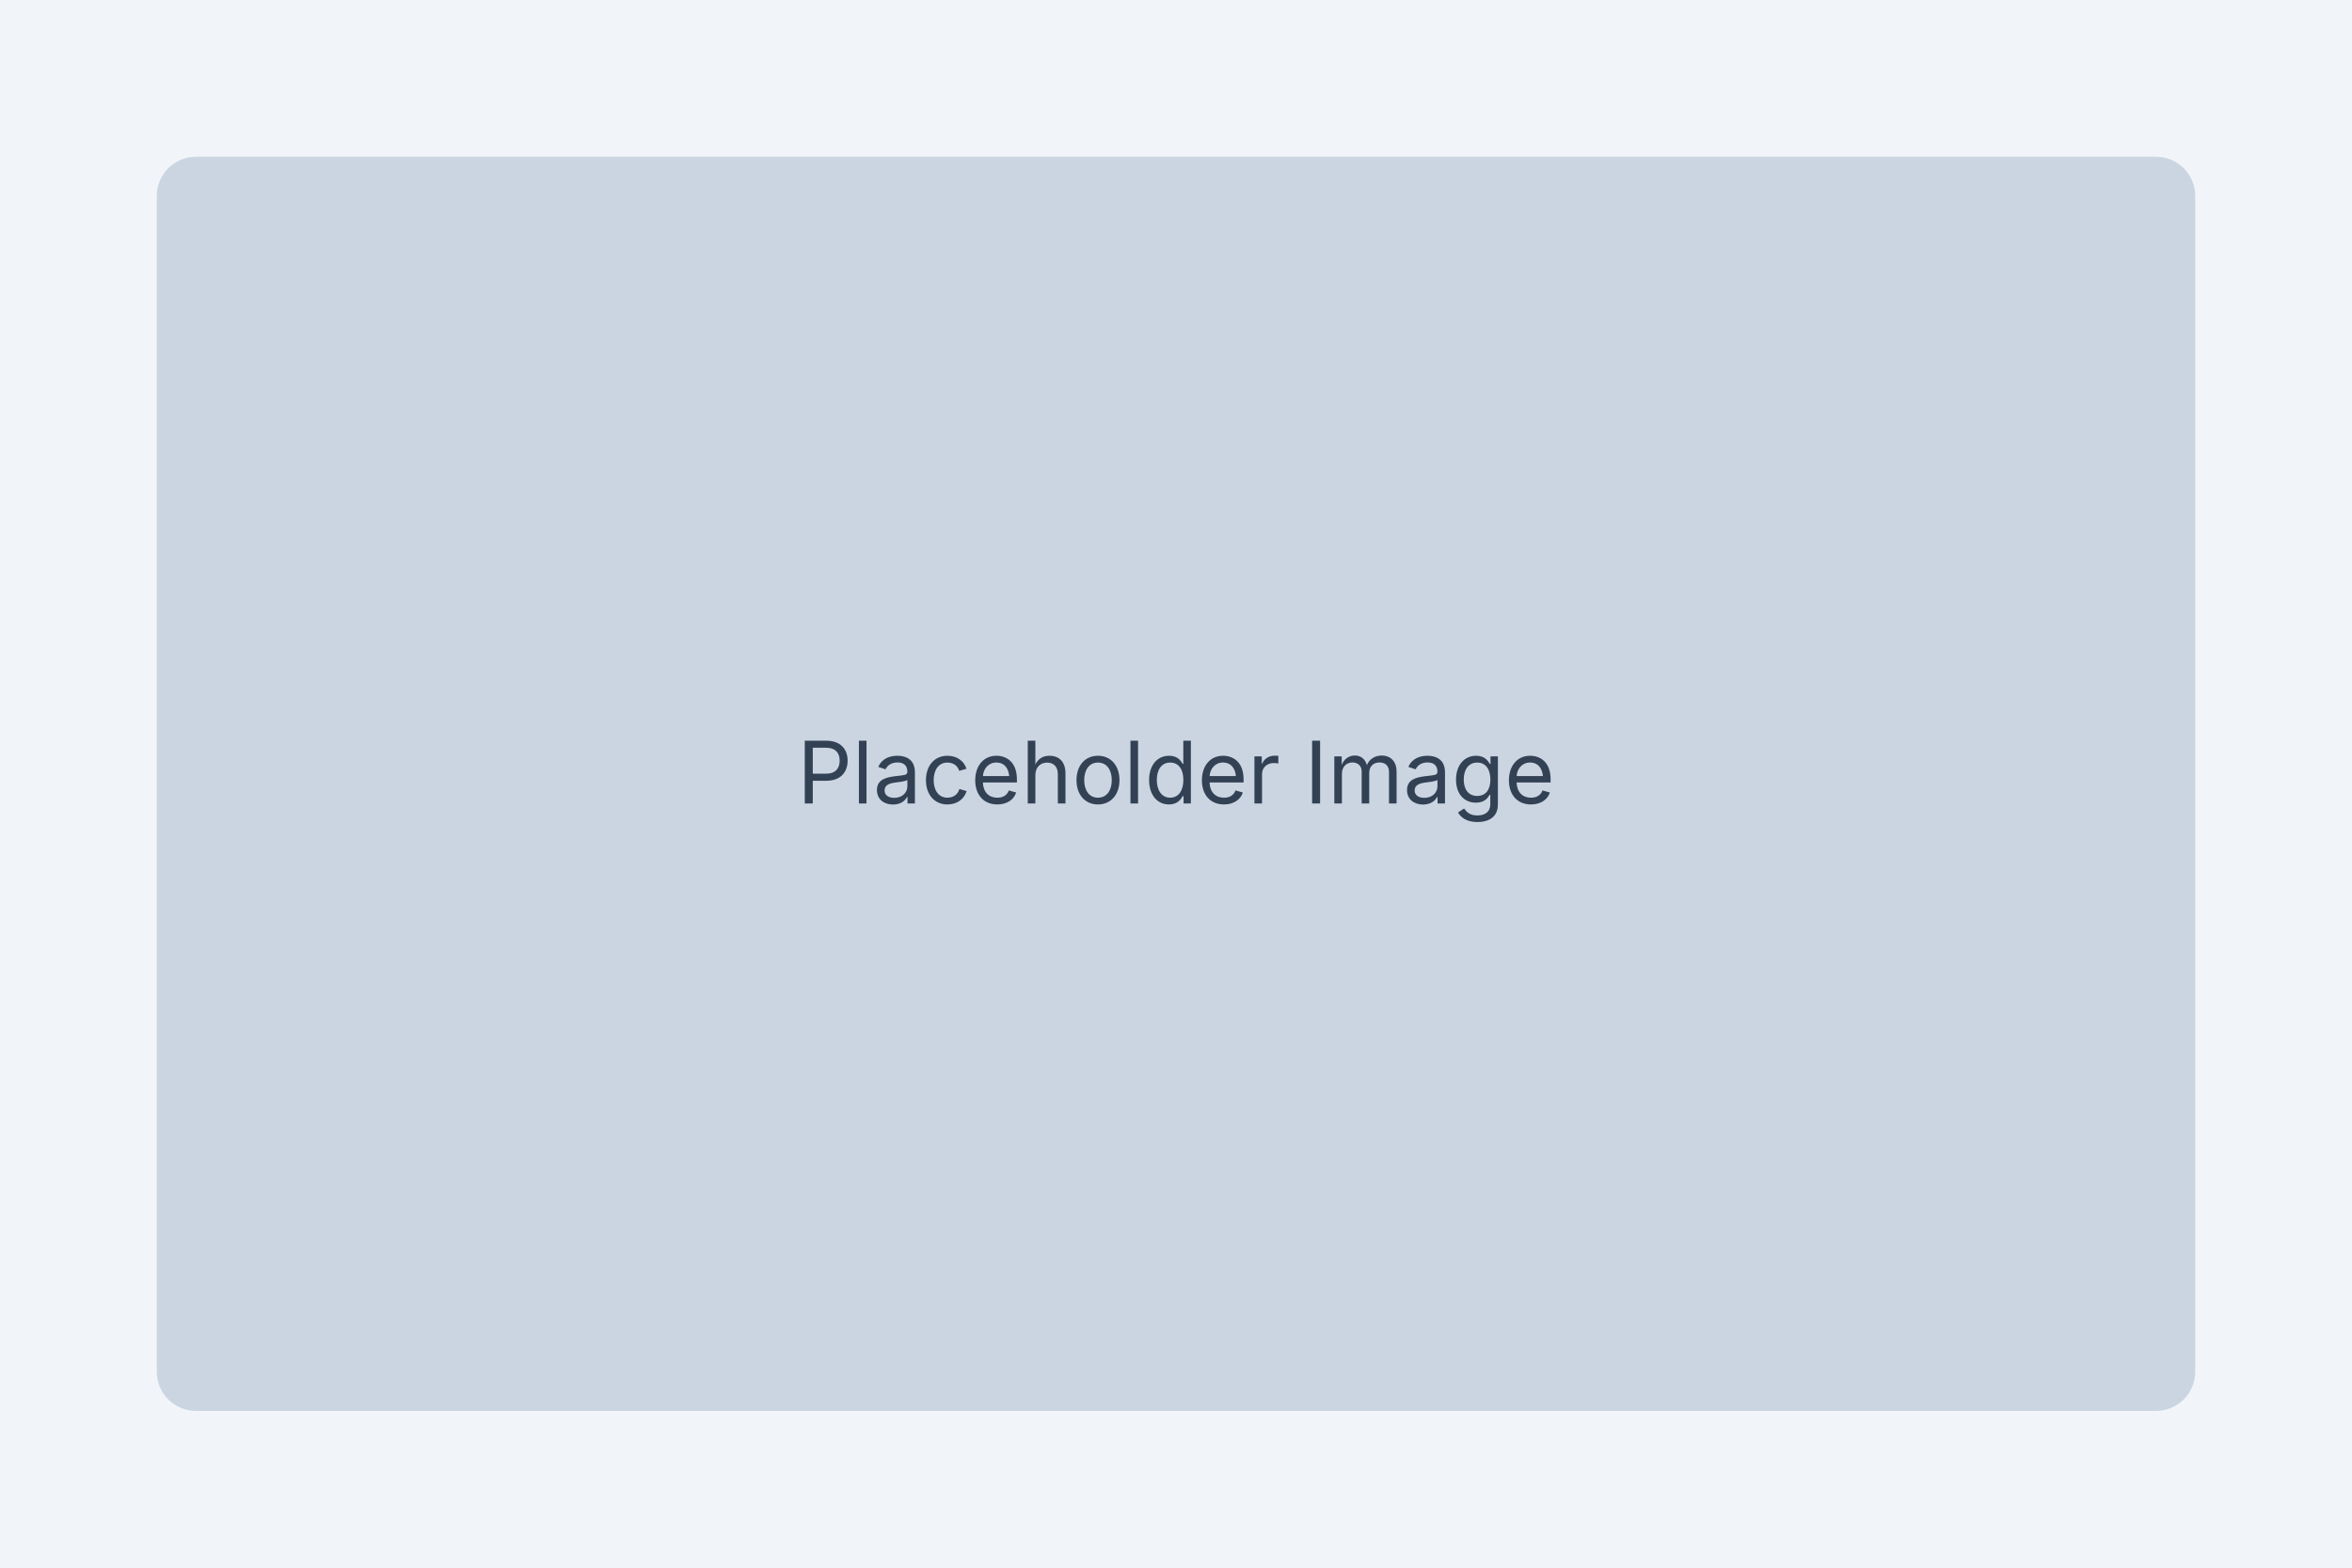
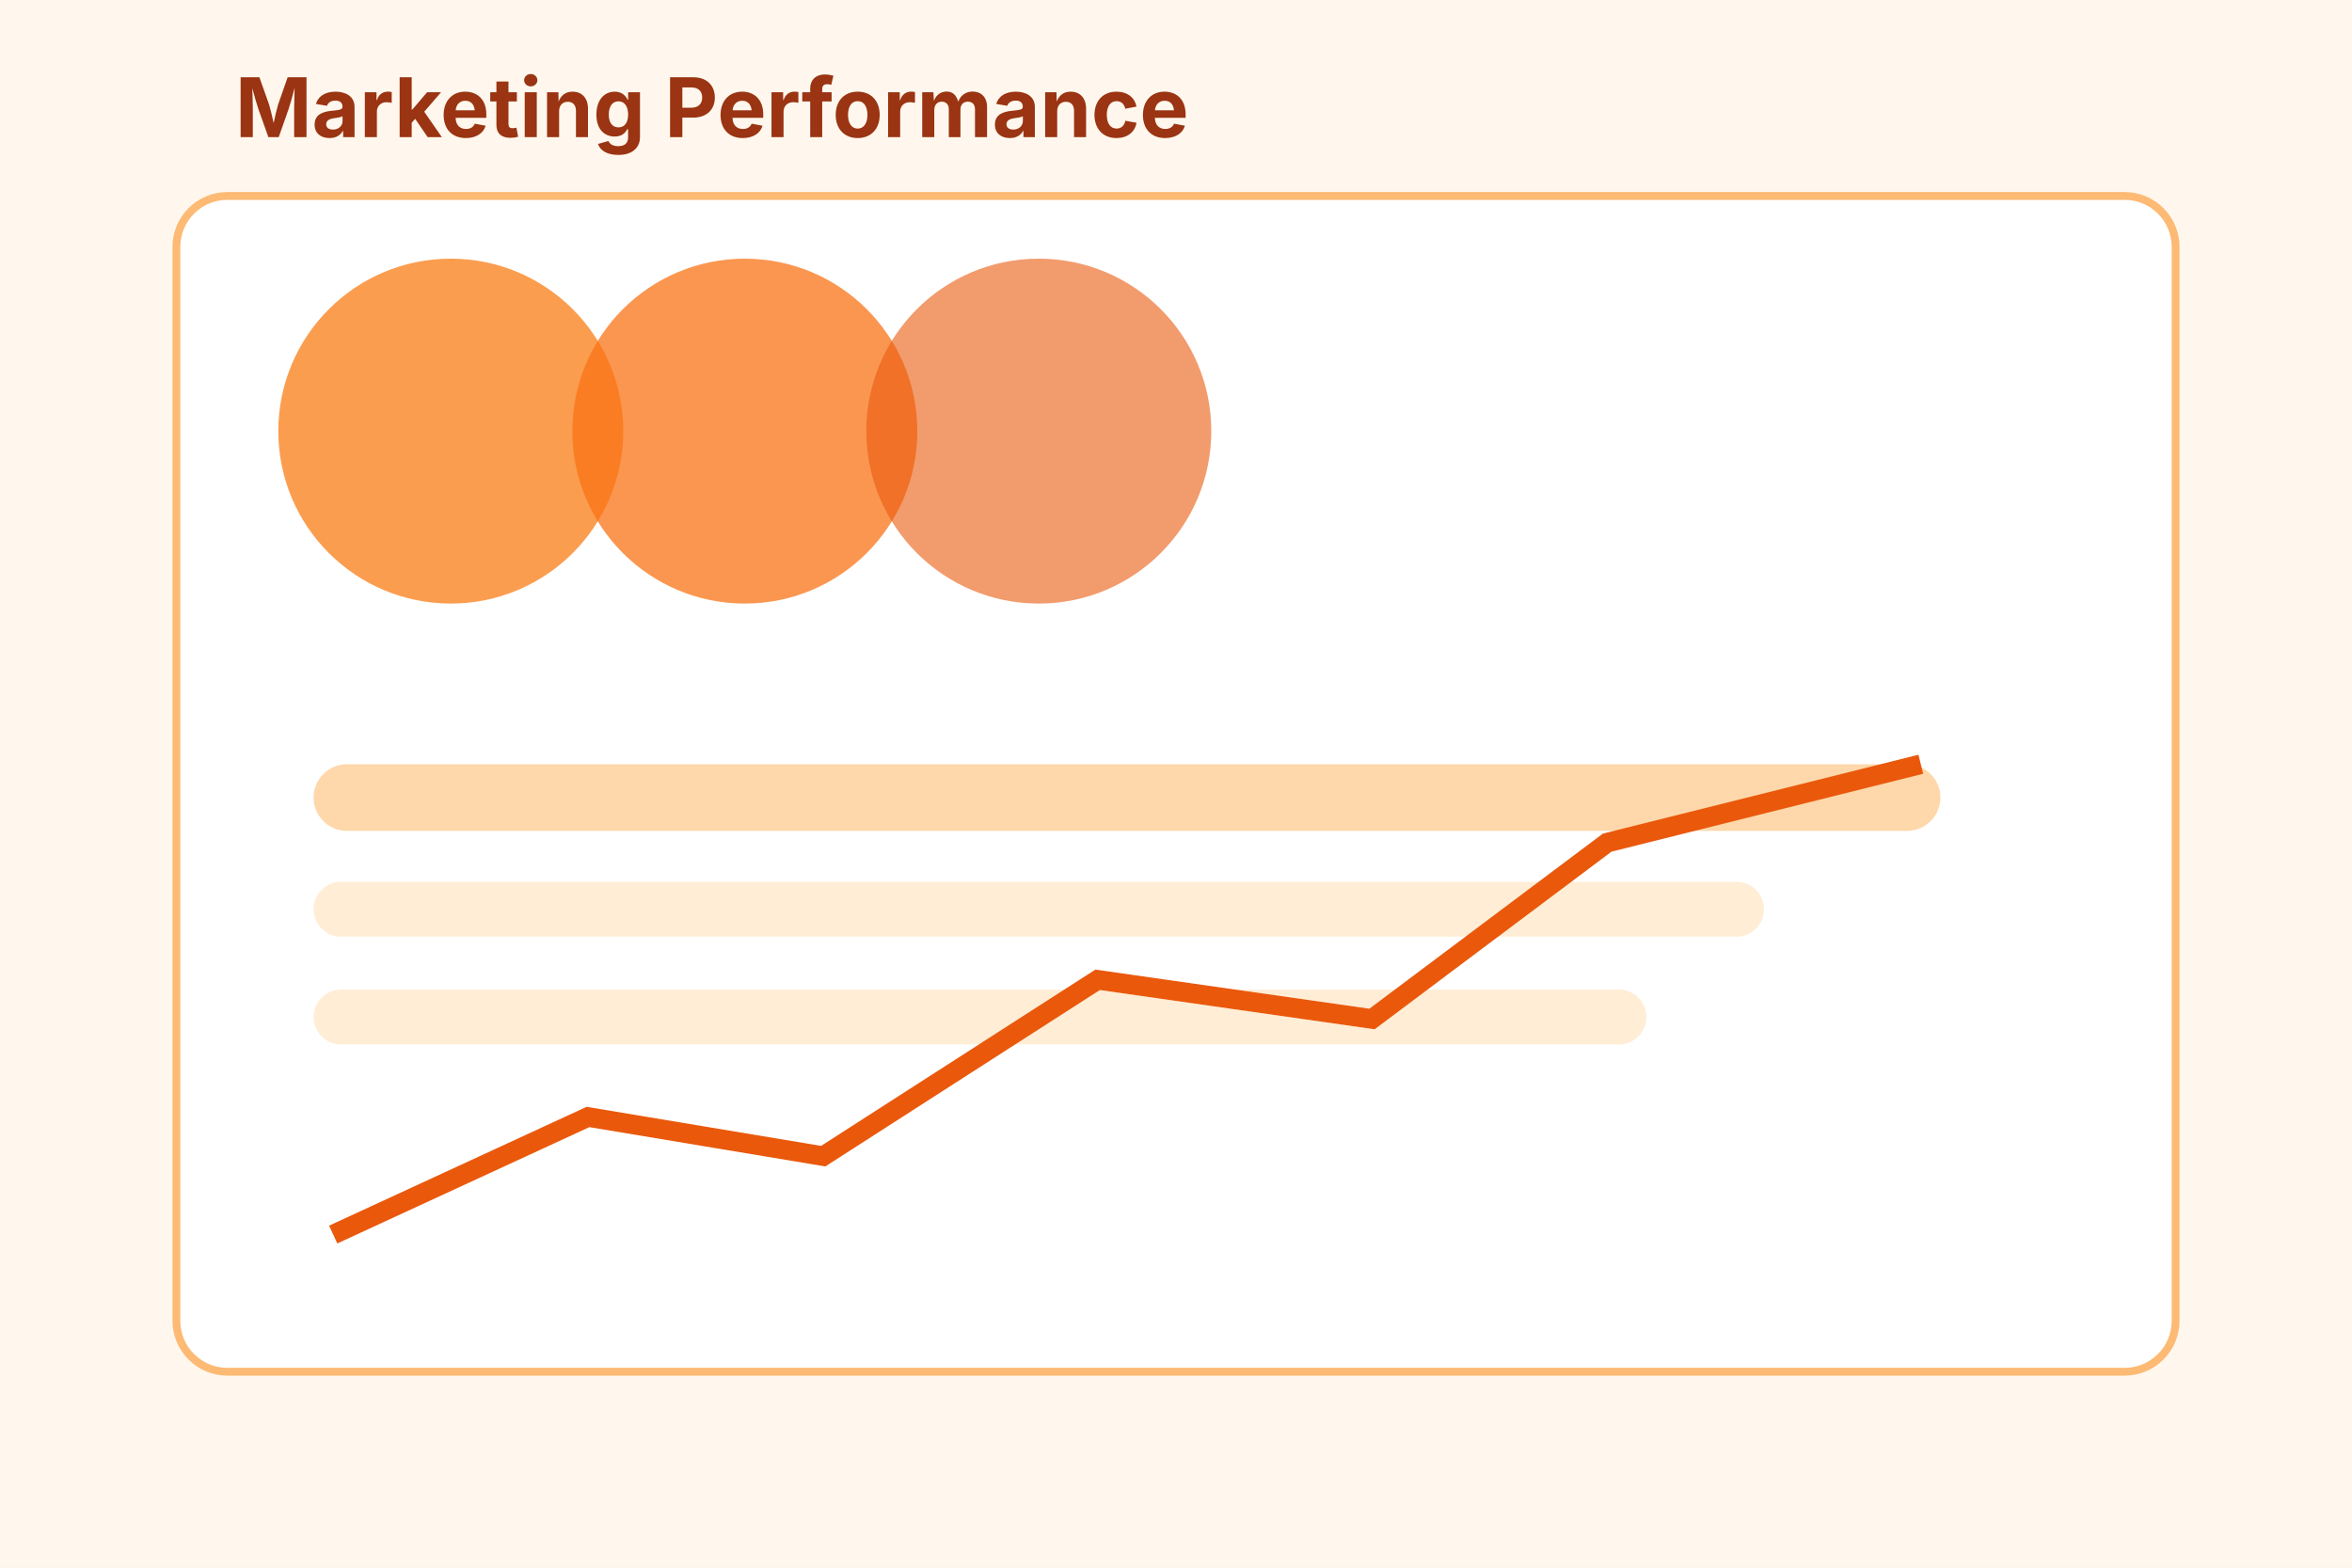
- <svg xmlns="http://www.w3.org/2000/svg" width="1200" height="800" viewBox="0 0 1200 800" role="img" aria-label="Image placeholder">
-   <rect width="1200" height="800" fill="#F1F5F9" />
-   <rect x="80" y="80" width="1040" height="640" rx="20" fill="#CBD5E1" />
-   <text x="600" y="410" text-anchor="middle" fill="#334155" font-size="44" font-family="Inter, Arial, sans-serif">Placeholder Image</text>
+ <svg xmlns="http://www.w3.org/2000/svg" width="1200" height="800" viewBox="0 0 1200 800" role="img" aria-label="Marketing analytics dashboard">
+   <rect width="1200" height="800" fill="#fff7ed" />
+   <rect x="90" y="100" width="1020" height="600" rx="26" fill="#ffffff" stroke="#fdba74" stroke-width="4" />
+   <circle cx="230" cy="220" r="88" fill="#fb923c" opacity="0.9" />
+   <circle cx="380" cy="220" r="88" fill="#f97316" opacity="0.75" />
+   <circle cx="530" cy="220" r="88" fill="#ea580c" opacity="0.6" />
+   <rect x="160" y="390" width="830" height="34" rx="17" fill="#fed7aa" />
+   <rect x="160" y="450" width="740" height="28" rx="14" fill="#ffedd5" />
+   <rect x="160" y="505" width="680" height="28" rx="14" fill="#ffedd5" />
+   <polyline points="170,630 300,570 420,590 560,500 700,520 820,430 980,390" fill="none" stroke="#ea580c" stroke-width="10" />
+   <text x="120" y="70" fill="#9a3412" font-size="42" font-family="Inter, Arial, sans-serif" font-weight="700">Marketing Performance</text>
</svg>
